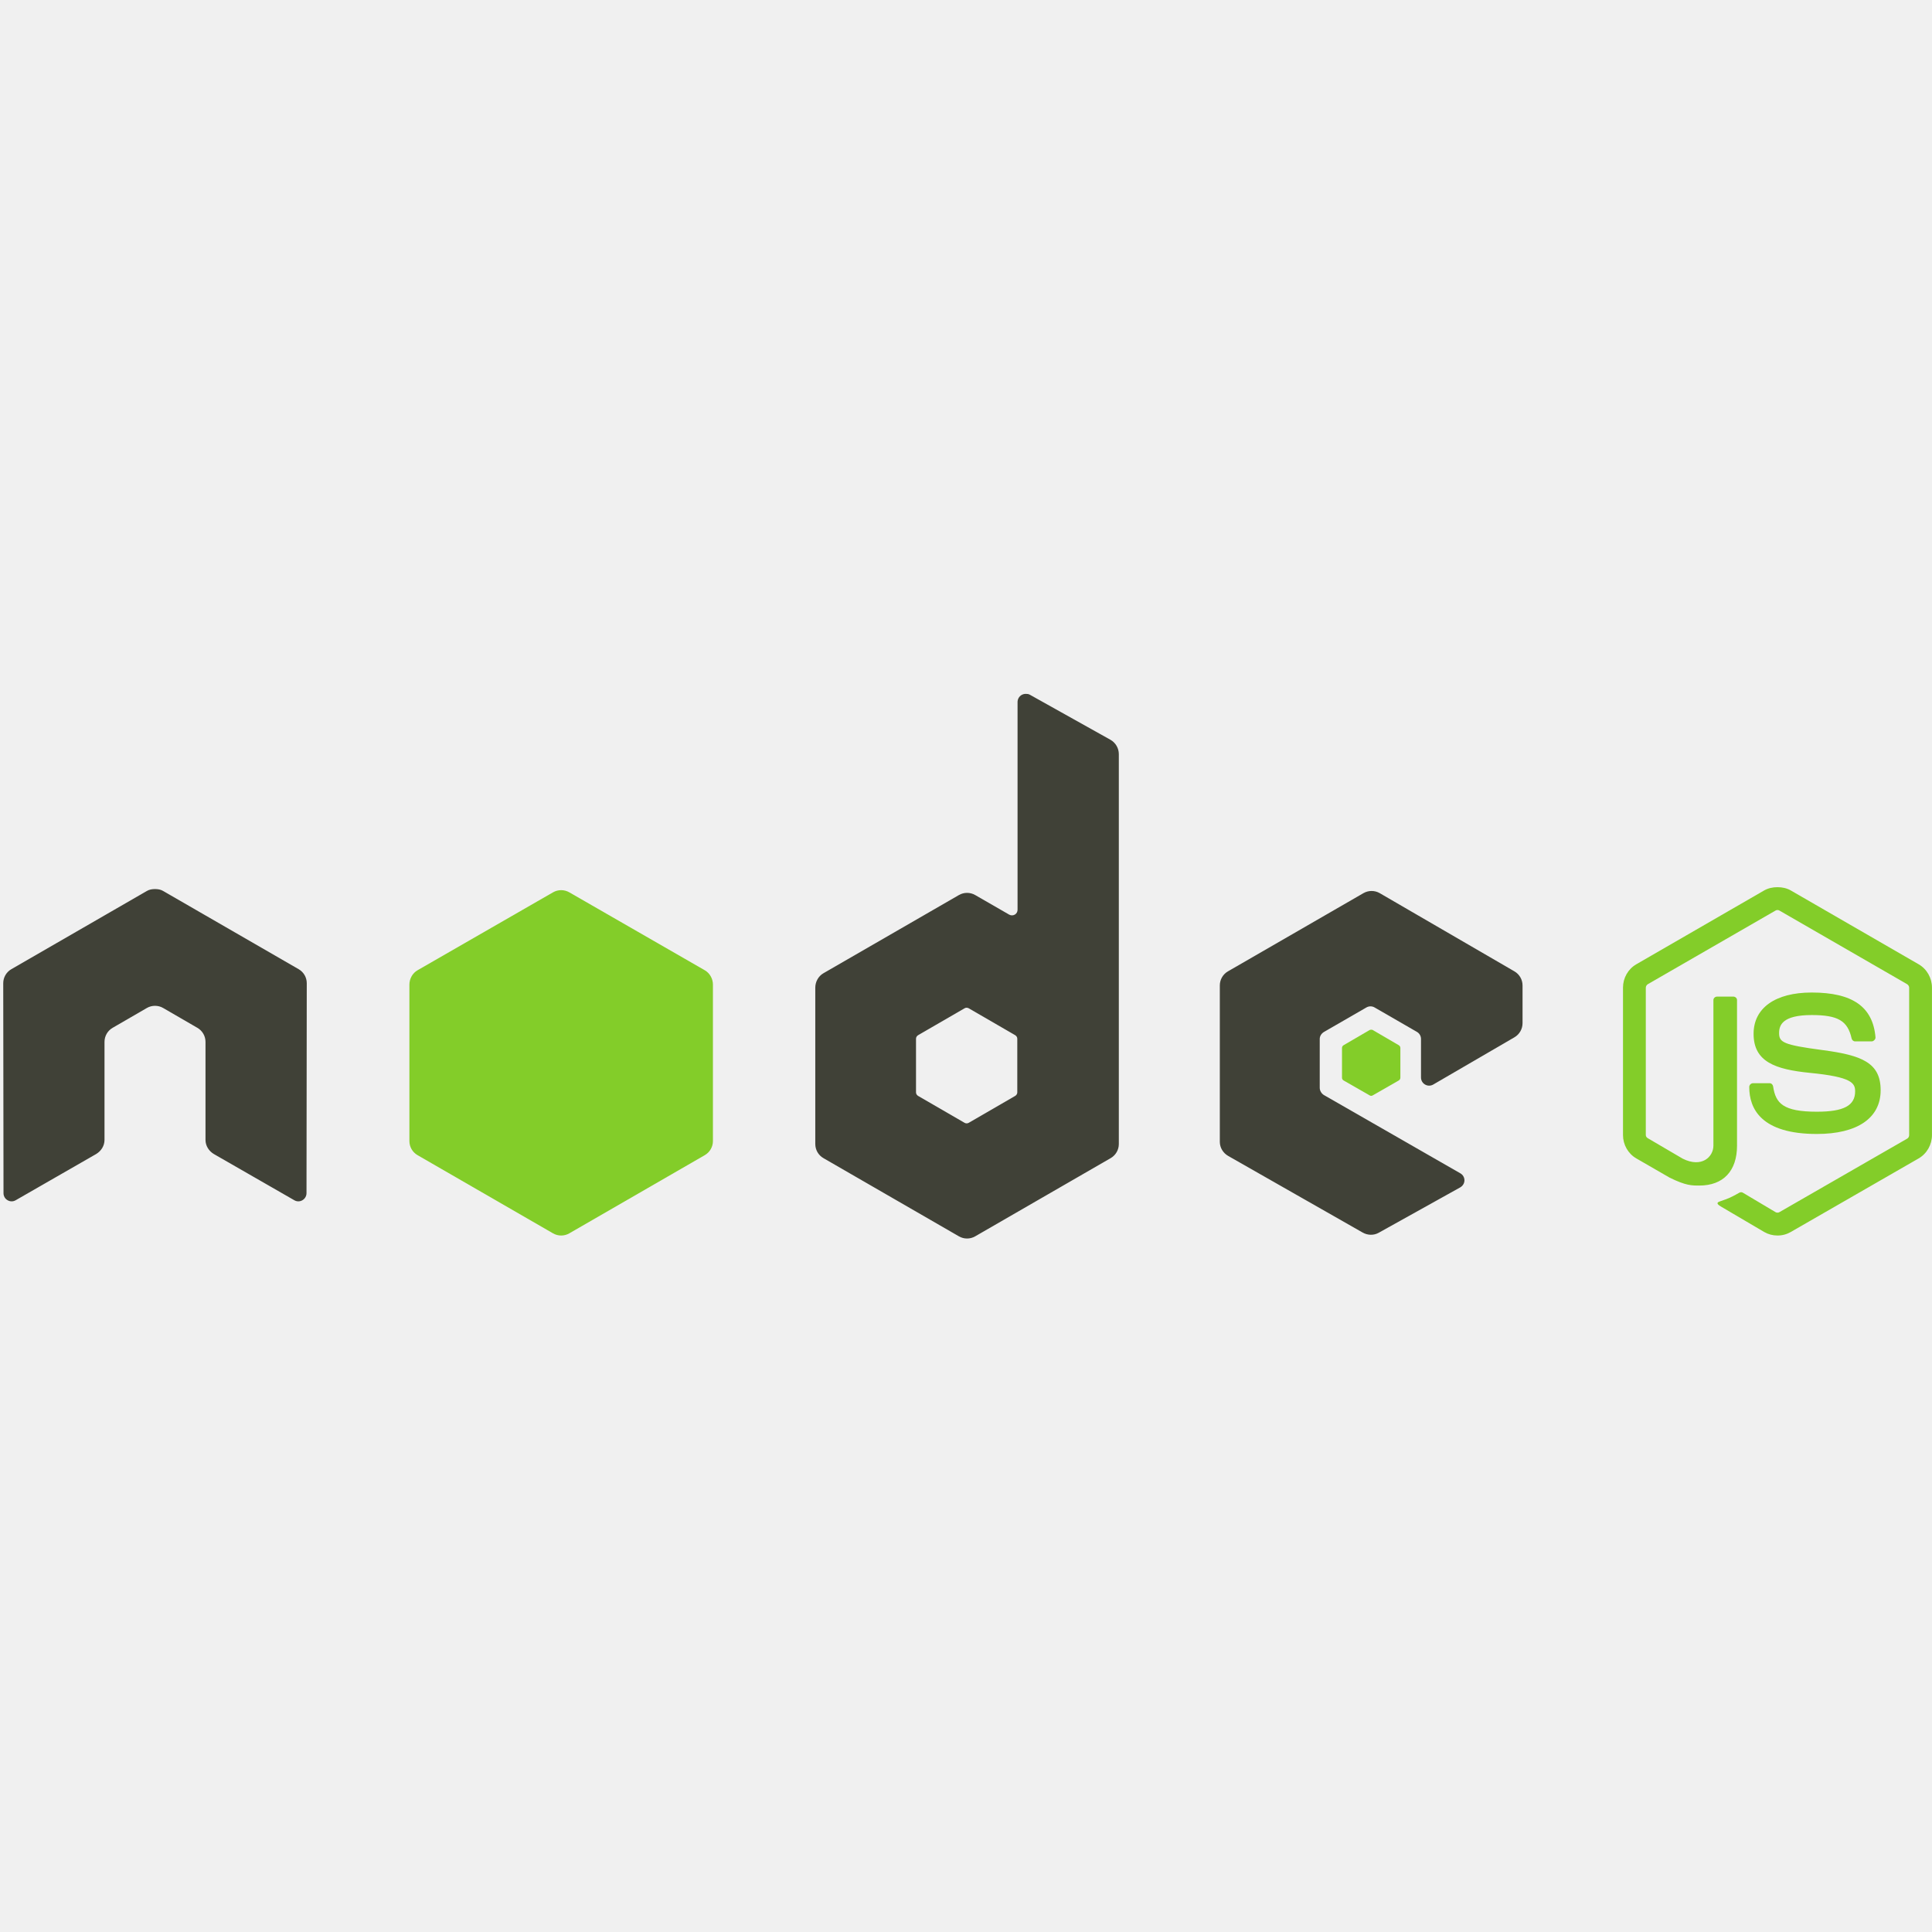
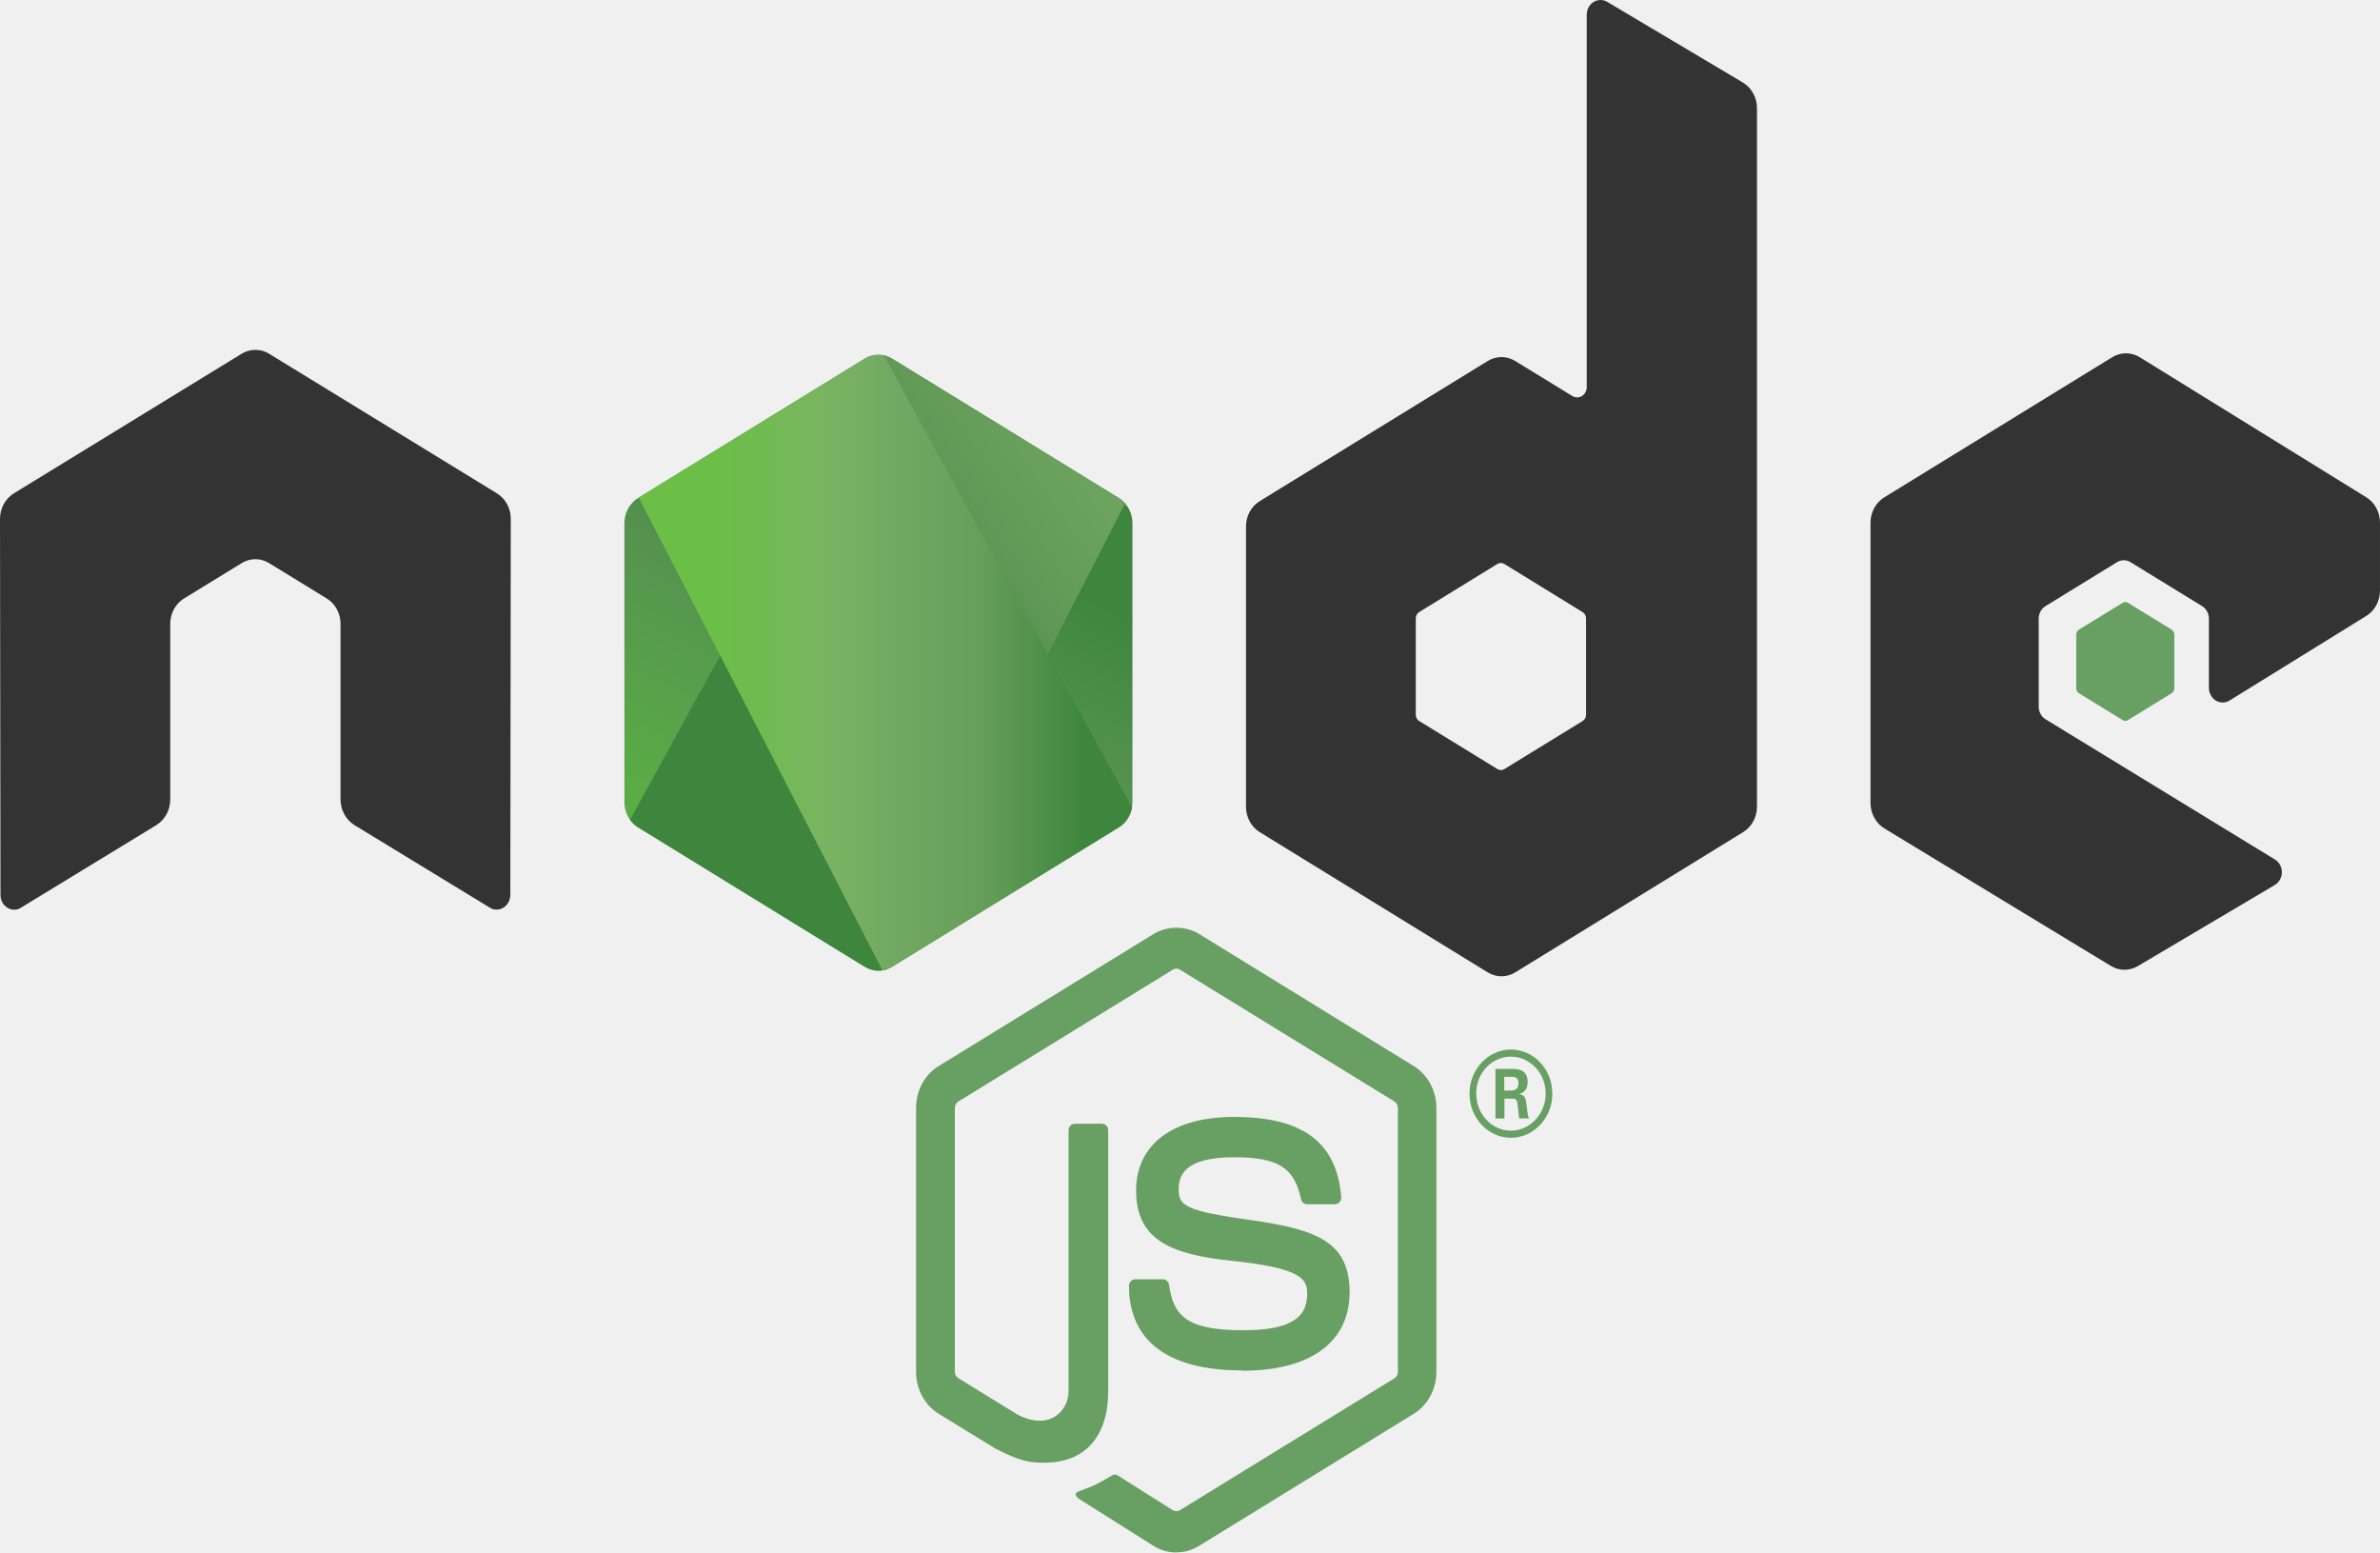
- <svg xmlns="http://www.w3.org/2000/svg" width="800px" height="800px" viewBox="0 -183.5 512 512" preserveAspectRatio="xMinYMin meet">
-   <g fill="#83CD29">
-     <path d="M471.05 51.611c-1.244 0-2.454.257-3.525.863l-33.888 19.57c-2.193 1.264-3.526 3.65-3.526 6.189v39.069c0 2.537 1.333 4.92 3.526 6.187l8.85 5.109c4.3 2.119 5.885 2.086 7.842 2.086 6.366 0 10.001-3.863 10.001-10.576V81.542c0-.545-.472-.935-1.007-.935h-4.245c-.544 0-1.007.39-1.007.935v38.566c0 2.975-3.1 5.968-8.13 3.453l-9.21-5.396c-.326-.177-.576-.49-.576-.863v-39.07c0-.37.247-.747.576-.935L470.547 57.8a.998.998 0 0 1 1.007 0l33.817 19.498c.322.194.576.553.576.936v39.069c0 .373-.188.755-.504.935l-33.889 19.498c-.29.173-.69.173-1.007 0l-8.706-5.18a.905.905 0 0 0-.863 0c-2.403 1.362-2.855 1.52-5.109 2.302-.555.194-1.398.495.288 1.44l11.368 6.69a6.995 6.995 0 0 0 3.526.936 6.949 6.949 0 0 0 3.525-.935l33.889-19.499c2.193-1.275 3.525-3.65 3.525-6.187v-39.07c0-2.538-1.332-4.92-3.525-6.187l-33.889-19.57c-1.062-.607-2.28-.864-3.525-.864z" />
-     <path d="M480.116 79.528c-9.65 0-15.397 4.107-15.397 10.937 0 7.408 5.704 9.444 14.966 10.36 11.08 1.085 11.943 2.712 11.943 4.893 0 3.783-3.016 5.396-10.144 5.396-8.957 0-10.925-2.236-11.584-6.691-.078-.478-.447-.864-.936-.864h-4.389c-.54 0-1.007.466-1.007 1.008 0 5.703 3.102 12.447 17.916 12.447 10.723 0 16.908-4.209 16.908-11.584 0-7.31-4.996-9.273-15.398-10.648-10.51-1.391-11.512-2.072-11.512-4.533 0-2.032.85-4.75 8.634-4.75 6.954 0 9.524 1.5 10.577 6.189.092.44.48.791.935.791h4.39c.27 0 .532-.166.719-.36.184-.207.314-.44.288-.719-.68-8.074-6.064-11.872-16.909-11.872z" />
+ <svg xmlns="http://www.w3.org/2000/svg" width="230" height="150" viewBox="0 0 230 150" fill="none">
+   <g clip-path="url(#clip0_61_2)">
+     <path d="M113.68 150.001C112.921 150.001 112.167 149.789 111.502 149.38L104.568 145.009C103.532 144.392 104.037 144.174 104.379 144.048C105.76 143.533 106.04 143.417 107.514 142.526C107.669 142.432 107.872 142.465 108.03 142.564L113.358 145.931C113.55 146.041 113.823 146.041 114.001 145.931L134.772 133.164C134.965 133.047 135.089 132.809 135.089 132.566V107.042C135.089 106.788 134.965 106.561 134.768 106.433L114.005 93.677C113.813 93.555 113.558 93.555 113.366 93.677L92.607 106.433C92.406 106.555 92.278 106.793 92.278 107.037V132.56C92.278 132.804 92.403 133.036 92.601 133.152L98.288 136.652C101.377 138.296 103.264 136.358 103.264 134.409V109.218C103.264 108.858 103.529 108.581 103.867 108.581H106.498C106.826 108.581 107.096 108.858 107.096 109.218V134.42C107.096 138.805 104.85 141.324 100.945 141.324C99.744 141.324 98.798 141.324 96.157 139.94L90.708 136.596C89.361 135.766 88.529 134.215 88.529 132.56V107.037C88.529 105.376 89.361 103.826 90.708 103.006L111.5 90.233C112.815 89.442 114.562 89.442 115.867 90.233L136.633 103.012C137.974 103.837 138.812 105.381 138.812 107.042V132.566C138.812 134.221 137.974 135.766 136.633 136.596L115.867 149.369C115.202 149.779 114.448 149.989 113.678 149.989" fill="#689F63" />
+     <path d="M120.096 132.413C111.008 132.413 109.103 127.971 109.103 124.245C109.103 123.89 109.371 123.608 109.704 123.608H112.387C112.683 123.608 112.933 123.838 112.98 124.15C113.385 127.061 114.591 128.529 120.087 128.529C124.465 128.529 126.326 127.476 126.326 125.004C126.326 123.581 125.796 122.523 118.995 121.815C113.307 121.217 109.792 119.883 109.792 115.038C109.792 110.576 113.328 107.918 119.25 107.918C125.9 107.918 129.196 110.376 129.612 115.658C129.628 115.841 129.565 116.018 129.451 116.151C129.336 116.278 129.175 116.356 129.009 116.356H126.311C126.03 116.356 125.785 116.145 125.728 115.857C125.078 112.796 123.508 111.816 119.24 111.816C114.461 111.816 113.905 113.588 113.905 114.916C113.905 116.527 114.56 116.998 121.007 117.906C127.392 118.808 130.423 120.082 130.423 124.86C130.423 129.677 126.648 132.439 120.066 132.439M145.366 105.371H146.062C146.634 105.371 146.744 104.945 146.744 104.696C146.744 104.043 146.322 104.043 146.088 104.043H145.371L145.366 105.371ZM144.518 103.279H146.062C146.593 103.279 147.633 103.279 147.633 104.541C147.633 105.421 147.102 105.604 146.785 105.715C147.404 105.759 147.445 106.191 147.529 106.8C147.57 107.182 147.638 107.841 147.763 108.062H146.811C146.785 107.841 146.64 106.623 146.64 106.556C146.577 106.285 146.489 106.152 146.172 106.152H145.387V108.068H144.518V103.279ZM142.662 105.659C142.662 107.641 144.165 109.247 146.01 109.247C147.872 109.247 149.374 107.608 149.374 105.659C149.374 103.672 147.851 102.094 146.005 102.094C144.186 102.094 142.657 103.649 142.657 105.654M150.019 105.67C150.019 108.018 148.215 109.933 146.016 109.933C143.832 109.933 142.012 108.04 142.012 105.67C142.012 103.256 143.874 101.407 146.016 101.407C148.173 101.407 150.014 103.262 150.014 105.67" fill="#689F63" />
+     <path fill-rule="evenodd" clip-rule="evenodd" d="M49.36 50.133C49.36 49.114 48.855 48.179 48.03 47.672L26.008 34.179C25.636 33.947 25.22 33.825 24.797 33.809H24.57C24.147 33.825 23.731 33.947 23.353 34.179L1.332 47.672C0.512 48.181 0 49.117 0 50.136L0.048 86.477C0.048 86.981 0.293 87.452 0.709 87.701C1.114 87.967 1.624 87.967 2.029 87.701L15.121 79.717C15.948 79.194 16.452 78.268 16.452 77.259V60.281C16.452 59.268 16.956 58.333 17.78 57.829L23.354 54.41C23.768 54.156 24.222 54.029 24.685 54.029C25.14 54.029 25.605 54.155 26.008 54.41L31.579 57.827C32.403 58.331 32.91 59.267 32.91 60.28V77.256C32.91 78.264 33.421 79.194 34.243 79.715L47.327 87.693C47.737 87.953 48.249 87.953 48.658 87.693C49.061 87.444 49.317 86.973 49.317 86.469L49.36 50.133ZM153.276 69.055C153.276 69.308 153.15 69.542 152.943 69.667L145.379 74.31C145.174 74.435 144.92 74.435 144.716 74.31L137.151 69.667C136.943 69.541 136.818 69.307 136.818 69.055V59.755C136.818 59.502 136.943 59.268 137.145 59.141L144.705 54.49C144.913 54.363 145.168 54.363 145.376 54.49L152.941 59.141C153.149 59.268 153.274 59.502 153.274 59.755L153.276 69.055ZM155.319 0.179C154.907 -0.065 154.404 -0.059 153.997 0.194C153.591 0.449 153.341 0.914 153.341 1.418V37.405C153.341 37.759 153.164 38.086 152.876 38.263C152.59 38.44 152.234 38.44 151.945 38.263L146.429 34.88C145.607 34.374 144.595 34.374 143.771 34.88L121.742 48.418C120.919 48.922 120.411 49.858 120.411 50.865V77.95C120.411 78.963 120.919 79.893 121.742 80.403L143.771 93.951C144.593 94.454 145.606 94.454 146.431 93.951L168.461 80.397C169.282 79.888 169.792 78.958 169.792 77.945V10.443C169.792 9.416 169.266 8.471 168.424 7.969L155.319 0.179ZM228.677 59.511C229.496 59.005 229.999 58.07 229.999 57.062V50.498C229.999 49.489 229.495 48.557 228.675 48.048L206.786 34.517C205.96 34.008 204.946 34.008 204.119 34.517L182.095 48.054C181.268 48.563 180.764 49.493 180.764 50.507V77.58C180.764 78.599 181.279 79.54 182.105 80.044L203.989 93.326C204.795 93.819 205.783 93.824 206.599 93.343L219.836 85.508C220.252 85.259 220.518 84.789 220.518 84.279C220.518 83.77 220.263 83.294 219.847 83.045L197.688 69.502C197.272 69.253 197.017 68.783 197.017 68.279V59.786C197.017 59.279 197.266 58.811 197.682 58.559L204.577 54.324C204.987 54.069 205.492 54.069 205.902 54.324L212.802 58.559C213.213 58.808 213.467 59.279 213.467 59.782V66.46C213.467 66.963 213.722 67.434 214.133 67.689C214.544 67.938 215.053 67.938 215.464 67.683L228.677 59.511Z" fill="#333333" />
+     <path fill-rule="evenodd" clip-rule="evenodd" d="M205.131 58.244C205.287 58.146 205.482 58.146 205.64 58.244L209.867 60.841C210.025 60.938 210.122 61.117 210.122 61.311V66.51C210.122 66.704 210.025 66.883 209.867 66.981L205.64 69.577C205.482 69.675 205.287 69.675 205.131 69.577L200.906 66.981C200.745 66.883 200.646 66.704 200.646 66.51V61.311C200.646 61.117 200.74 60.938 200.901 60.841L205.131 58.244Z" fill="#689F63" />
+     <mask id="mask0_61_2" style="mask-type:luminance" maskUnits="userSpaceOnUse" x="60" y="34" width="50" height="60">
+       <path d="M83.568 34.652L61.664 48.115C60.843 48.619 60.34 49.55 60.34 50.555V77.5C60.34 78.506 60.843 79.436 61.664 79.939L83.57 93.413C84.389 93.915 85.398 93.915 86.216 93.413L108.119 79.939C108.935 79.436 109.439 78.505 109.439 77.5V50.555C109.439 49.55 108.935 48.619 108.113 48.115L86.214 34.652C85.803 34.402 85.346 34.276 84.888 34.276C84.431 34.276 83.973 34.402 83.563 34.652" fill="white" />
+     </mask>
+     <g mask="url(#mask0_61_2)">
+       <path d="M131.571 45.83L69.848 13.613L38.2 82.362L99.922 114.58L131.571 45.83Z" fill="url(#paint0_linear_61_2)" />
+     </g>
+     <mask id="mask1_61_2" style="mask-type:luminance" maskUnits="userSpaceOnUse" x="60" y="34" width="49" height="60">
+       <path d="M60.883 79.211C61.092 79.5 61.354 79.751 61.663 79.939L80.453 91.497L83.583 93.412C84.051 93.7 84.584 93.822 85.108 93.781C85.283 93.766 85.458 93.731 85.628 93.679L108.731 48.634C108.554 48.429 108.347 48.258 108.115 48.114L93.772 39.294L86.191 34.649C85.975 34.516 85.742 34.422 85.504 34.356L60.883 79.211Z" fill="white" />
+     </mask>
+     <g mask="url(#mask1_61_2)">
+       <path d="M34.193 55.358L77.775 118.172L135.414 72.824L91.829 10.013L34.193 55.358Z" fill="url(#paint1_linear_61_2)" />
+     </g>
+     <mask id="mask2_61_2" style="mask-type:luminance" maskUnits="userSpaceOnUse" x="61" y="34" width="49" height="60">
+       <path d="M84.627 34.291C84.259 34.33 83.9 34.452 83.569 34.652L61.727 48.077L85.279 93.758C85.607 93.709 85.929 93.592 86.22 93.413L108.125 79.939C108.801 79.522 109.263 78.816 109.404 78.015L85.394 34.337C85.217 34.3 85.04 34.281 84.858 34.281C84.785 34.281 84.713 34.285 84.64 34.292" fill="white" />
+     </mask>
+     <g mask="url(#mask2_61_2)">
+       <path d="M61.725 34.281V93.76H109.393V34.281H61.725Z" fill="url(#paint2_linear_61_2)" />
+     </g>
  </g>
-   <path d="M271.821.383a2.181 2.181 0 0 0-1.08.287 2.18 2.18 0 0 0-1.079 1.871v55.042c0 .54-.251 1.024-.719 1.295a1.501 1.501 0 0 1-1.511 0l-8.994-5.18a4.31 4.31 0 0 0-4.317 0l-35.903 20.721c-1.342.775-2.158 2.264-2.158 3.814v41.443c0 1.548.817 2.966 2.158 3.741l35.903 20.722a4.3 4.3 0 0 0 4.317 0l35.903-20.722a4.308 4.308 0 0 0 2.159-3.741V16.356a4.386 4.386 0 0 0-2.23-3.814L272.9.598c-.335-.187-.707-.22-1.079-.215zM40.861 52.115c-.684.027-1.328.147-1.942.503L3.015 73.34a4.3 4.3 0 0 0-2.158 3.741L.929 132.7c0 .773.399 1.492 1.079 1.87a2.096 2.096 0 0 0 2.159 0l21.297-12.231c1.349-.802 2.23-2.196 2.23-3.742V92.623c0-1.55.815-2.972 2.159-3.742l9.065-5.252a4.251 4.251 0 0 1 2.159-.576c.74 0 1.5.185 2.158.576l9.066 5.252a4.296 4.296 0 0 1 2.159 3.742v25.973c0 1.546.89 2.95 2.23 3.742l21.297 12.232a2.096 2.096 0 0 0 2.159 0 2.164 2.164 0 0 0 1.08-1.871l.07-55.618a4.28 4.28 0 0 0-2.158-3.741L43.235 52.618c-.607-.356-1.253-.475-1.942-.503h-.432zm322.624.503c-.75 0-1.485.19-2.158.576l-35.903 20.722a4.306 4.306 0 0 0-2.159 3.741V119.1c0 1.559.878 2.971 2.23 3.742l35.616 20.29c1.315.75 2.921.807 4.245.07l21.585-12.015c.685-.38 1.148-1.09 1.151-1.87a2.126 2.126 0 0 0-1.079-1.871l-36.119-20.722c-.676-.386-1.151-1.167-1.151-1.943v-12.95c0-.775.48-1.485 1.151-1.871l11.224-6.476a2.155 2.155 0 0 1 2.159 0L375.5 89.96a2.152 2.152 0 0 1 1.08 1.87v10.217a2.15 2.15 0 0 0 1.079 1.87c.673.389 1.487.39 2.158 0L401.331 91.4a4.325 4.325 0 0 0 2.159-3.742v-10c0-1.545-.82-2.966-2.159-3.742l-35.687-20.722a4.279 4.279 0 0 0-2.159-.575zm-107.35 30.939c.188 0 .408.046.576.143l12.304 7.123c.334.193.576.55.576.935v14.246c0 .387-.24.743-.576.936l-12.304 7.123a1.088 1.088 0 0 1-1.079 0l-12.303-7.123c-.335-.194-.576-.549-.576-.936V91.758c0-.386.242-.74.576-.935l12.303-7.122a.948.948 0 0 1 .504-.143v-.001z" fill="#404137" />
-   <path d="M148.714 52.402c-.748 0-1.488.19-2.158.576l-35.903 20.65c-1.343.773-2.159 2.265-2.159 3.813v41.443c0 1.55.817 2.966 2.159 3.742l35.903 20.721a4.297 4.297 0 0 0 4.317 0l35.903-20.721a4.308 4.308 0 0 0 2.158-3.742V77.441c0-1.55-.816-3.04-2.158-3.813l-35.903-20.65a4.297 4.297 0 0 0-2.159-.576zM363.413 89.385c-.143 0-.302 0-.431.072l-6.907 4.029a.84.84 0 0 0-.432.72v7.914c0 .298.172.571.432.72l6.907 3.957c.259.15.535.15.791 0l6.907-3.958a.846.846 0 0 0 .432-.719v-7.915a.846.846 0 0 0-.432-.719l-6.907-4.03c-.128-.075-.216-.07-.36-.07z" fill="#83CD29" />
+   <defs>
+     <linearGradient id="paint0_linear_61_2" x1="100.691" y1="29.67" x2="65.715" y2="96.676" gradientUnits="userSpaceOnUse">
+       <stop offset="0.3" stop-color="#3E863D" />
+       <stop offset="0.5" stop-color="#55934F" />
+       <stop offset="0.8" stop-color="#5AAD45" />
+     </linearGradient>
+     <linearGradient id="paint1_linear_61_2" x1="56.245" y1="87.125" x2="116.395" y2="45.389" gradientUnits="userSpaceOnUse">
+       <stop offset="0.57" stop-color="#3E863D" />
+       <stop offset="0.72" stop-color="#619857" />
+       <stop offset="1" stop-color="#76AC64" />
+     </linearGradient>
+     <linearGradient id="paint2_linear_61_2" x1="61.741" y1="64.022" x2="109.402" y2="64.022" gradientUnits="userSpaceOnUse">
+       <stop offset="0.16" stop-color="#6BBF47" />
+       <stop offset="0.38" stop-color="#79B461" />
+       <stop offset="0.47" stop-color="#75AC64" />
+       <stop offset="0.7" stop-color="#659E5A" />
+       <stop offset="0.9" stop-color="#3E863D" />
+     </linearGradient>
+     <clipPath id="clip0_61_2">
+       <rect width="230" height="150" fill="white" />
+     </clipPath>
+   </defs>
</svg>
